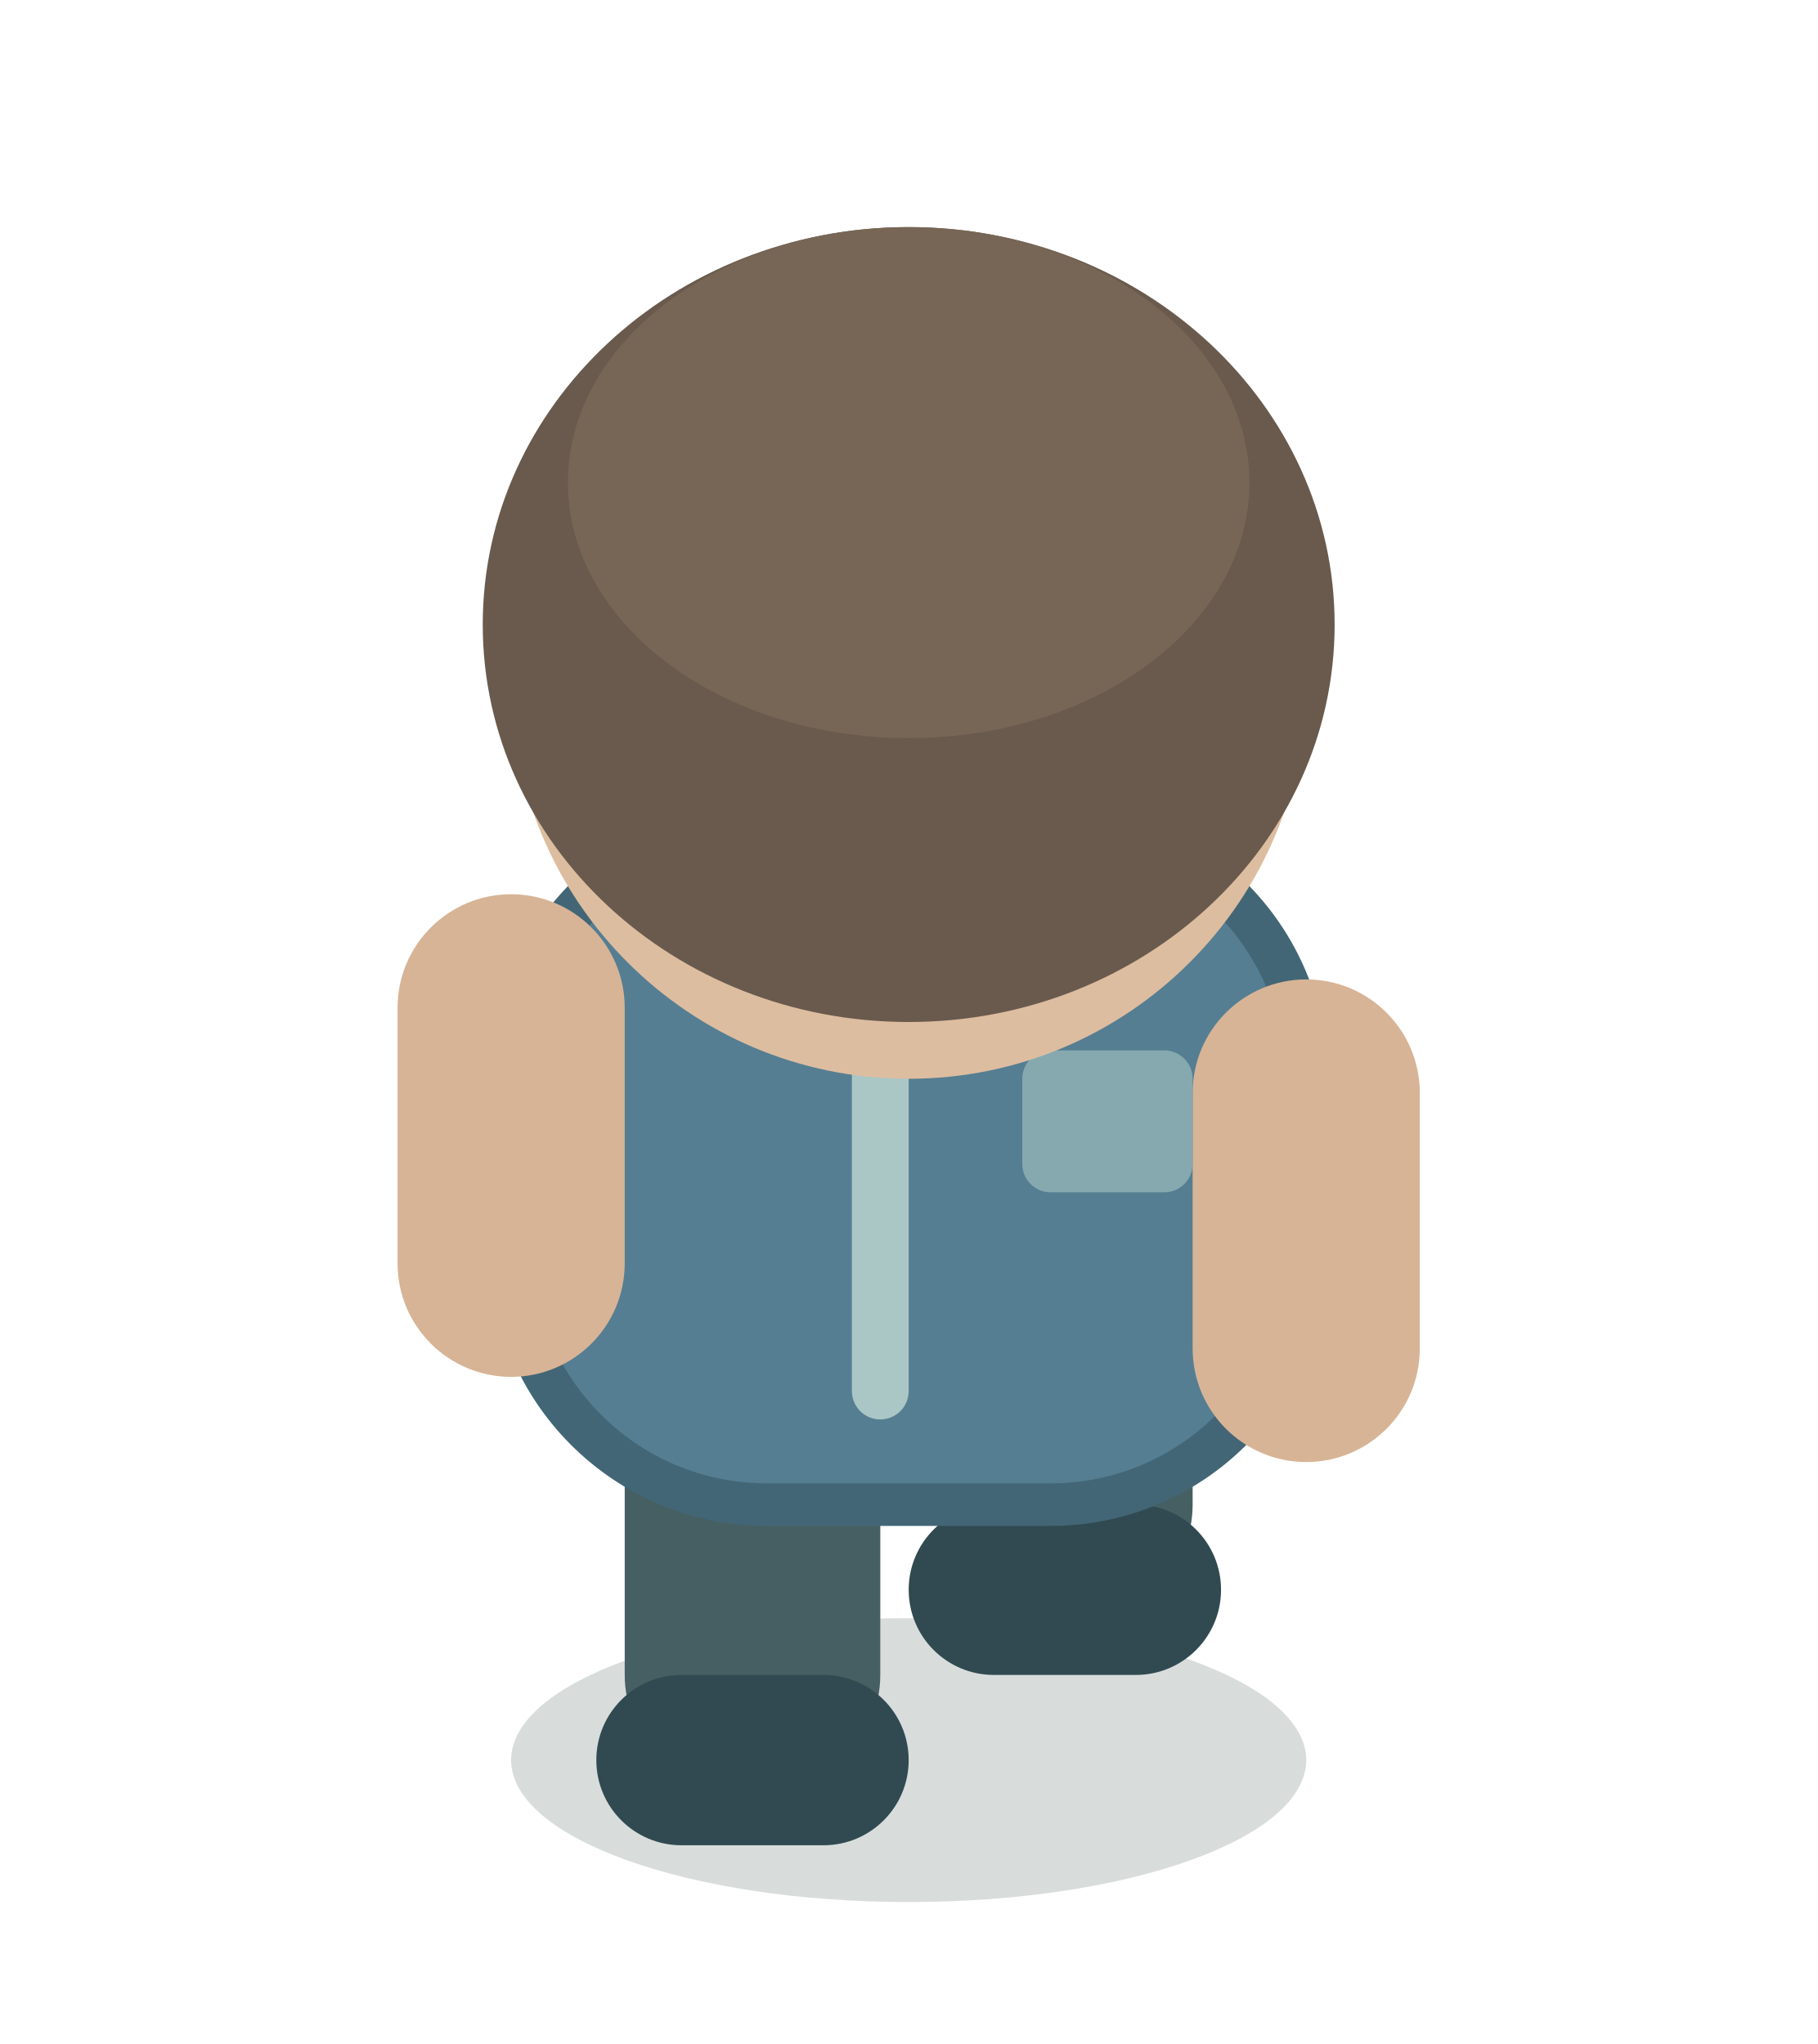
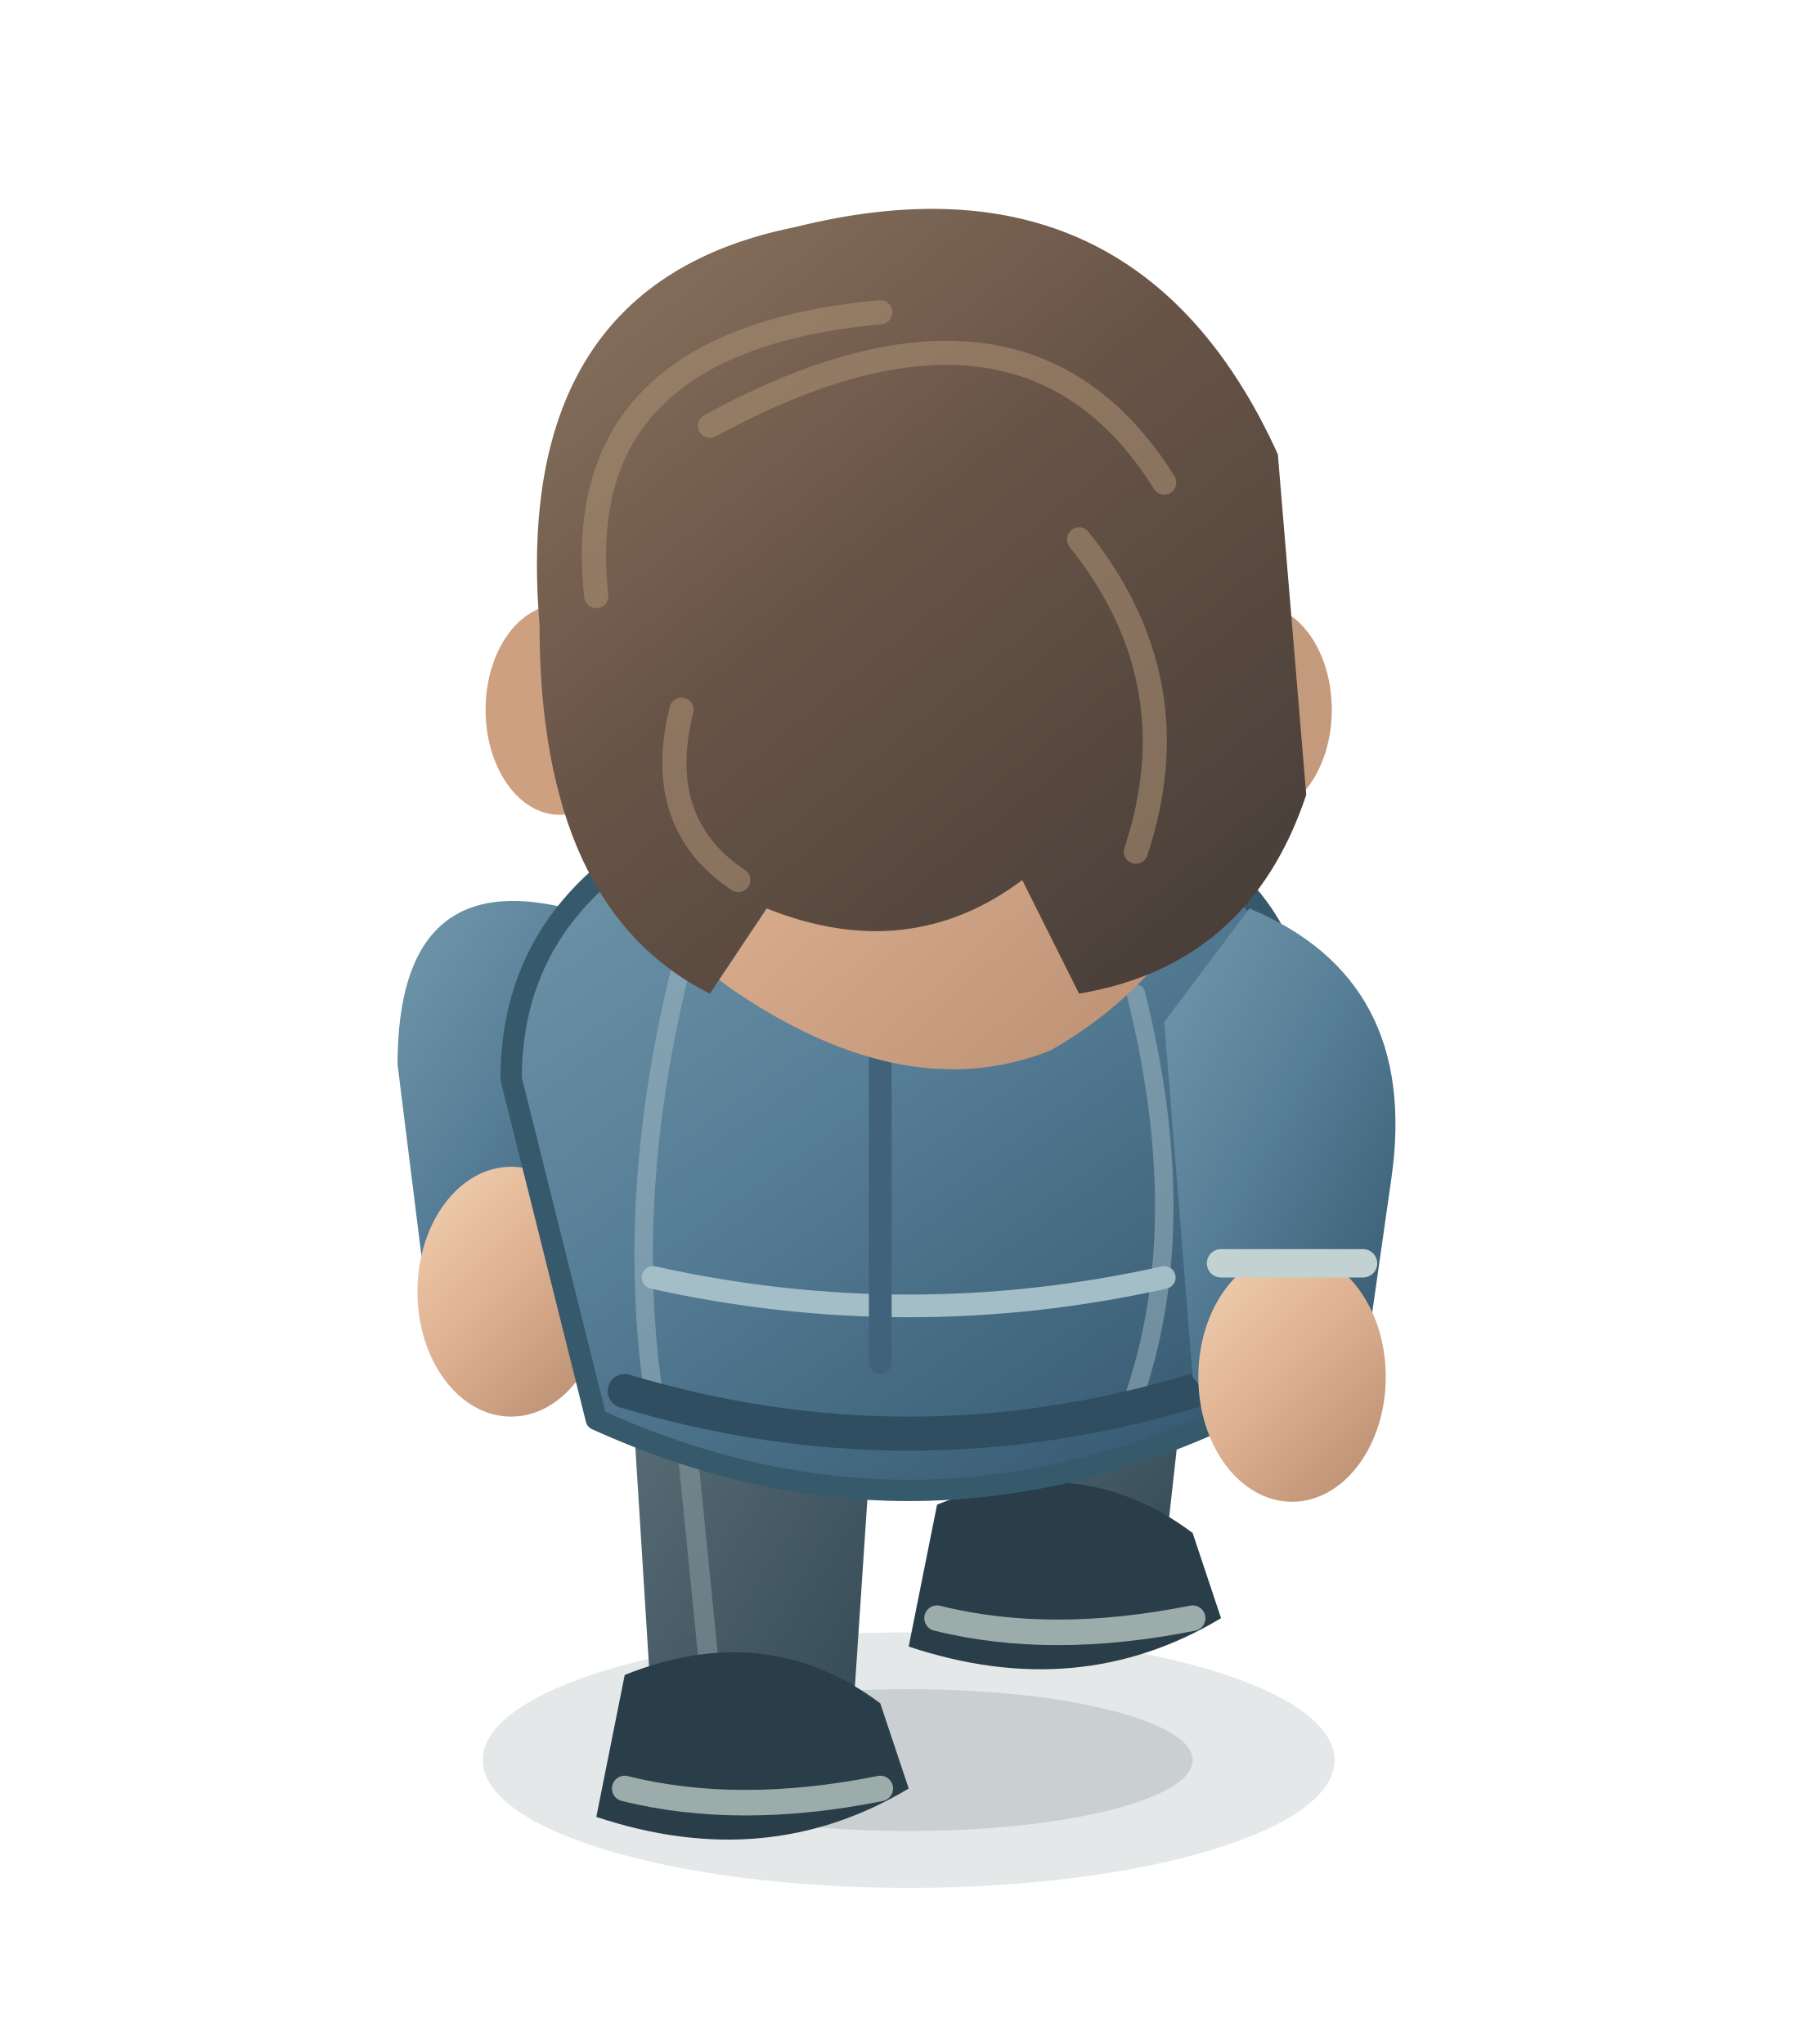
<svg xmlns="http://www.w3.org/2000/svg" width="64" height="72" viewBox="0 0 64 72">
-   <ellipse cx="32" cy="62" rx="14" ry="5" fill="#304B49" fill-opacity="0.188" />
-   <rect x="22" y="48" width="9" height="15" rx="4" fill="#465F63" />
-   <rect x="33" y="42" width="9" height="15" rx="4" fill="#465F63" />
-   <rect x="21" y="59" width="11" height="6" rx="3" fill="#314A51" />
-   <rect x="32" y="53" width="11" height="6" rx="3" fill="#314A51" />
-   <rect x="18" y="29" width="28" height="24" rx="9" fill="#557E92" stroke="#426676" stroke-width="1.5" />
-   <rect x="14" y="31.5" width="8" height="17" rx="4" fill="#D7B496" />
-   <rect x="42" y="34.5" width="8" height="17" rx="4" fill="#D7B496" />
-   <path d="M31 33 L31 49" fill="none" stroke="#AAC6C5" stroke-width="2" stroke-linecap="round" />
-   <rect x="36" y="37" width="6" height="5" rx="1" fill="#86A9B0" />
-   <ellipse cx="32" cy="24" rx="14" ry="14" fill="#DDBDA0" />
-   <ellipse cx="32" cy="22" rx="15" ry="14" fill="#695A4D" />
-   <ellipse cx="32" cy="17" rx="12" ry="9" fill="#776655" />
+   <defs>
+     <linearGradient id="jacket" x1="0" y1="0" x2=".8" y2="1">
+       <stop stop-color="#7398ac" />
+       <stop offset=".48" stop-color="#567e96" />
+       <stop offset="1" stop-color="#365a71" />
+     </linearGradient>
+     <linearGradient id="skin" x1="0" y1="0" x2=".8" y2="1">
+       <stop stop-color="#f2d2b3" />
+       <stop offset=".48" stop-color="#dfb393" />
+       <stop offset="1" stop-color="#bd9174" />
+     </linearGradient>
+     <linearGradient id="hair" x1="0" y1="0" x2=".8" y2="1">
+       <stop stop-color="#8c7560" />
+       <stop offset=".48" stop-color="#685447" />
+       <stop offset="1" stop-color="#493f39" />
+     </linearGradient>
+     <linearGradient id="trouser" x1="0" y1="0" x2=".8" y2="1">
+       <stop stop-color="#60747d" />
+       <stop offset="1" stop-color="#354b56" />
+     </linearGradient>
+   </defs>
+   <ellipse cx="32" cy="62" rx="15" ry="4.5" fill="#203a42" opacity=".12" />
+   <ellipse cx="32" cy="62" rx="10" ry="2.5" fill="#203a42" opacity=".14" />
+   <path d="M22 45 Q26 43 31 46 L30 61 Q26 64 23 61Z" fill="url(#trouser)" />
+   <path d="M24 49 L25 59" fill="none" stroke="#91a1a5" stroke-width="0.7" stroke-linecap="round" stroke-linejoin="round" opacity=".5" />
+   <path d="M22 59 Q27 57 31 60 L32 63 Q27 66 21 64Z" fill="#293e49" />
+   <path d="M22 63 Q26 64 31 63" fill="none" stroke="#9bacab" stroke-width="0.9" stroke-linecap="round" stroke-linejoin="round" />
+   <path d="M33 45 Q37 43 42 46 L41 55 Q37 58 34 55Z" fill="url(#trouser)" />
+   <path d="M35 49 L36 53" fill="none" stroke="#91a1a5" stroke-width="0.7" stroke-linecap="round" stroke-linejoin="round" opacity=".5" />
+   <path d="M33 53 Q38 51 42 54 L43 57 Q38 60 32 58Z" fill="#293e49" />
+   <path d="M33 57 Q37 58 42 57" fill="none" stroke="#9bacab" stroke-width="0.9" stroke-linecap="round" stroke-linejoin="round" />
+   <path d="M20 32 Q14 30.5 14 37.5 L15 45.5 Q17 49.5 21 45.5 L23 36Z" fill="url(#jacket)" />
+   <ellipse cx="18" cy="45.5" rx="3.3" ry="4.4" fill="url(#skin)" />
+   <path d="M24 29 Q32 26 40 29 Q46 31 46 38 L43 50 Q32 55 21 50 L18 38 Q18 32 24 29Z" fill="url(#jacket)" stroke="#36596b" stroke-width="0.75" stroke-linecap="round" stroke-linejoin="round" />
+   <path d="M24 34 Q22 42 23 49 M40 35 Q42 43 40 49" fill="none" stroke="#a3bcc6" stroke-width="0.65" stroke-linecap="round" stroke-linejoin="round" opacity=".5" />
+   <path d="M22 49 Q32 52 42 49" fill="none" stroke="#304e62" stroke-width="1.2" stroke-linecap="round" stroke-linejoin="round" />
+   <path d="M23 33 Q32 36 41 33 M23 45 Q32 47 41 45" fill="none" stroke="#a3bec7" stroke-width="0.8" stroke-linecap="round" stroke-linejoin="round" />
+   <path d="M31 35 V48" fill="none" stroke="#40627a" stroke-width="0.8" stroke-linecap="round" stroke-linejoin="round" />
+   <path d="M44 32 Q50 34.5 49 41.5 L48 48.5 Q45 52.5 42 48.5 L41 36Z" fill="url(#jacket)" />
+   <ellipse cx="45.5" cy="48.5" rx="3.3" ry="4.4" fill="url(#skin)" />
+   <path d="M43 44.5 L48 44.5" fill="none" stroke="#c2d1d1" stroke-width="1" stroke-linecap="round" stroke-linejoin="round" />
+   <rect x="28" y="29" width="8" height="6" rx="3" fill="url(#skin)" />
+   <ellipse cx="19.7" cy="25" rx="2.6" ry="3.7" fill="#cda080" />
+   <ellipse cx="44.3" cy="25" rx="2.6" ry="3.7" fill="#c39a7b" />
+   <path d="M20 20 Q20 11 32 10 Q45 11 44 24 Q44 33 37 37 Q32 39 26 35 Q20 31 20 20Z" fill="url(#skin)" />
+   <path d="M19 22 Q18 10 28 8 Q40 5 45 16 L46 28 Q44 34 38 35 L36 31 Q32 34 27 32 L25 35 Q19 32 19 22Z" fill="url(#hair)" />
+   <path d="M21 21 Q20 12 31 11 M25 15 Q36 9 41 17 M38 19 Q42 24 40 30 M24 25 Q23 29 26 31" fill="none" stroke="#a78c72" stroke-width="0.85" stroke-linecap="round" stroke-linejoin="round" opacity=".6" />
</svg>
